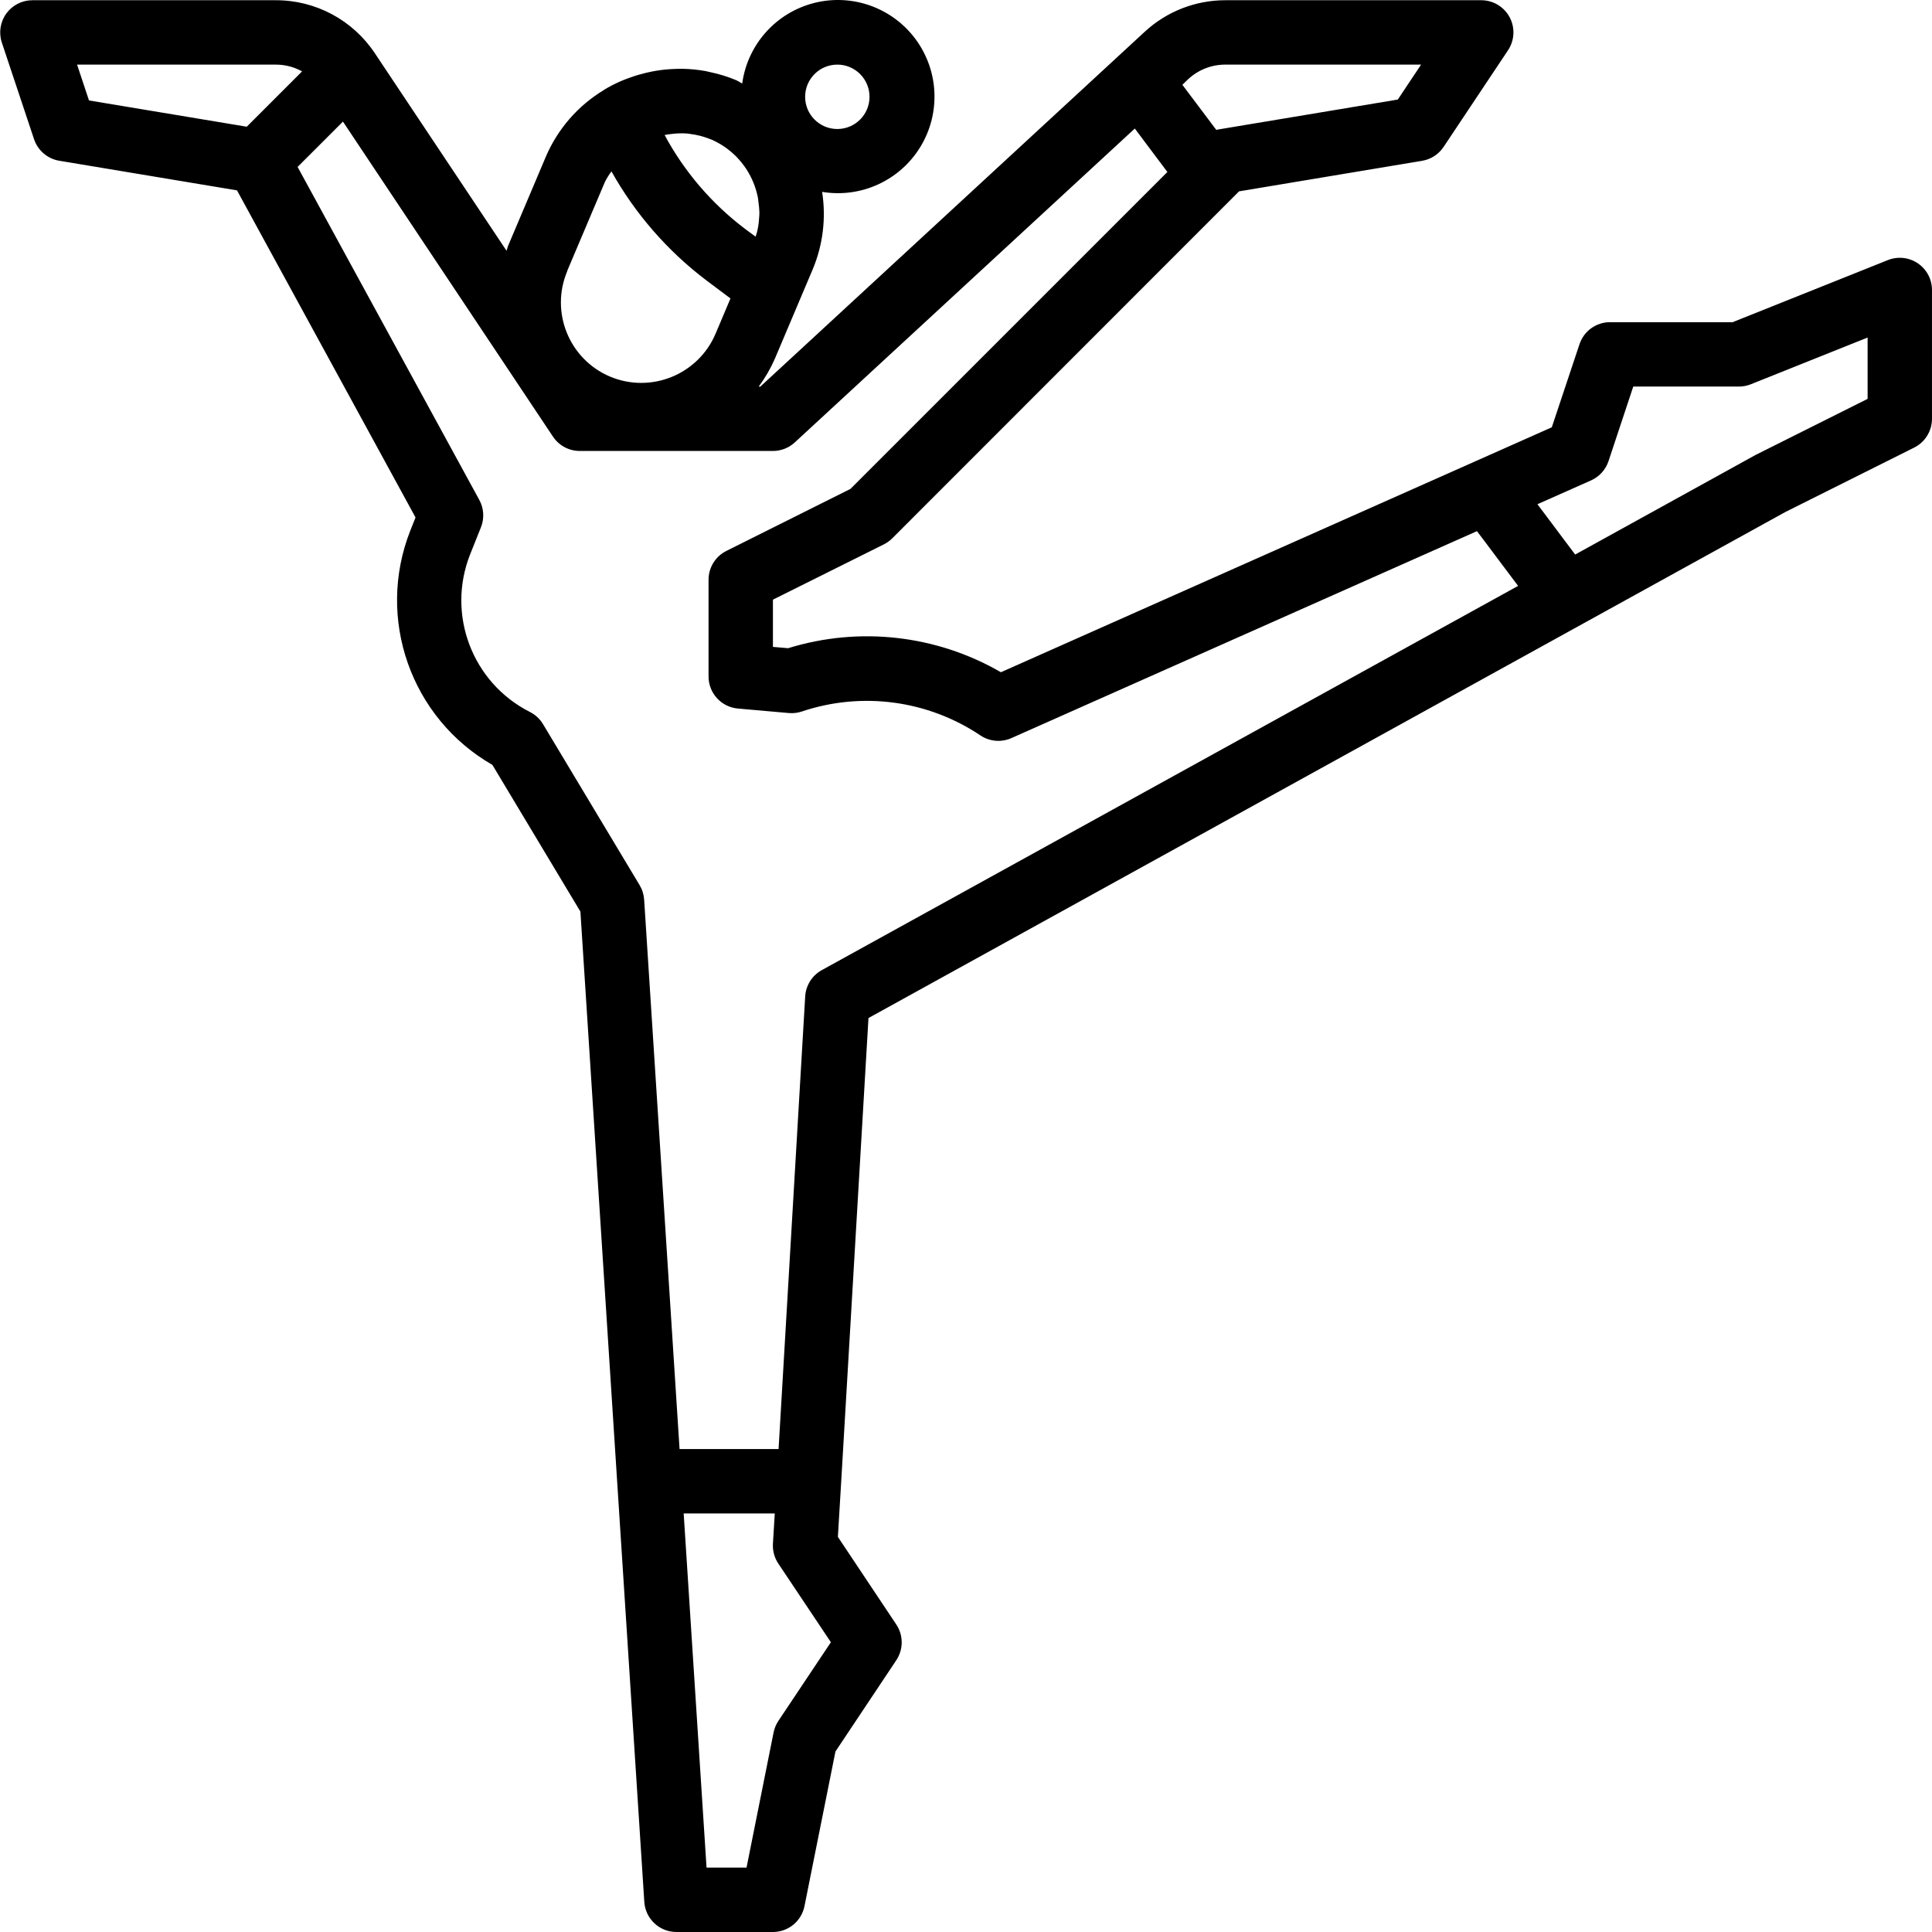
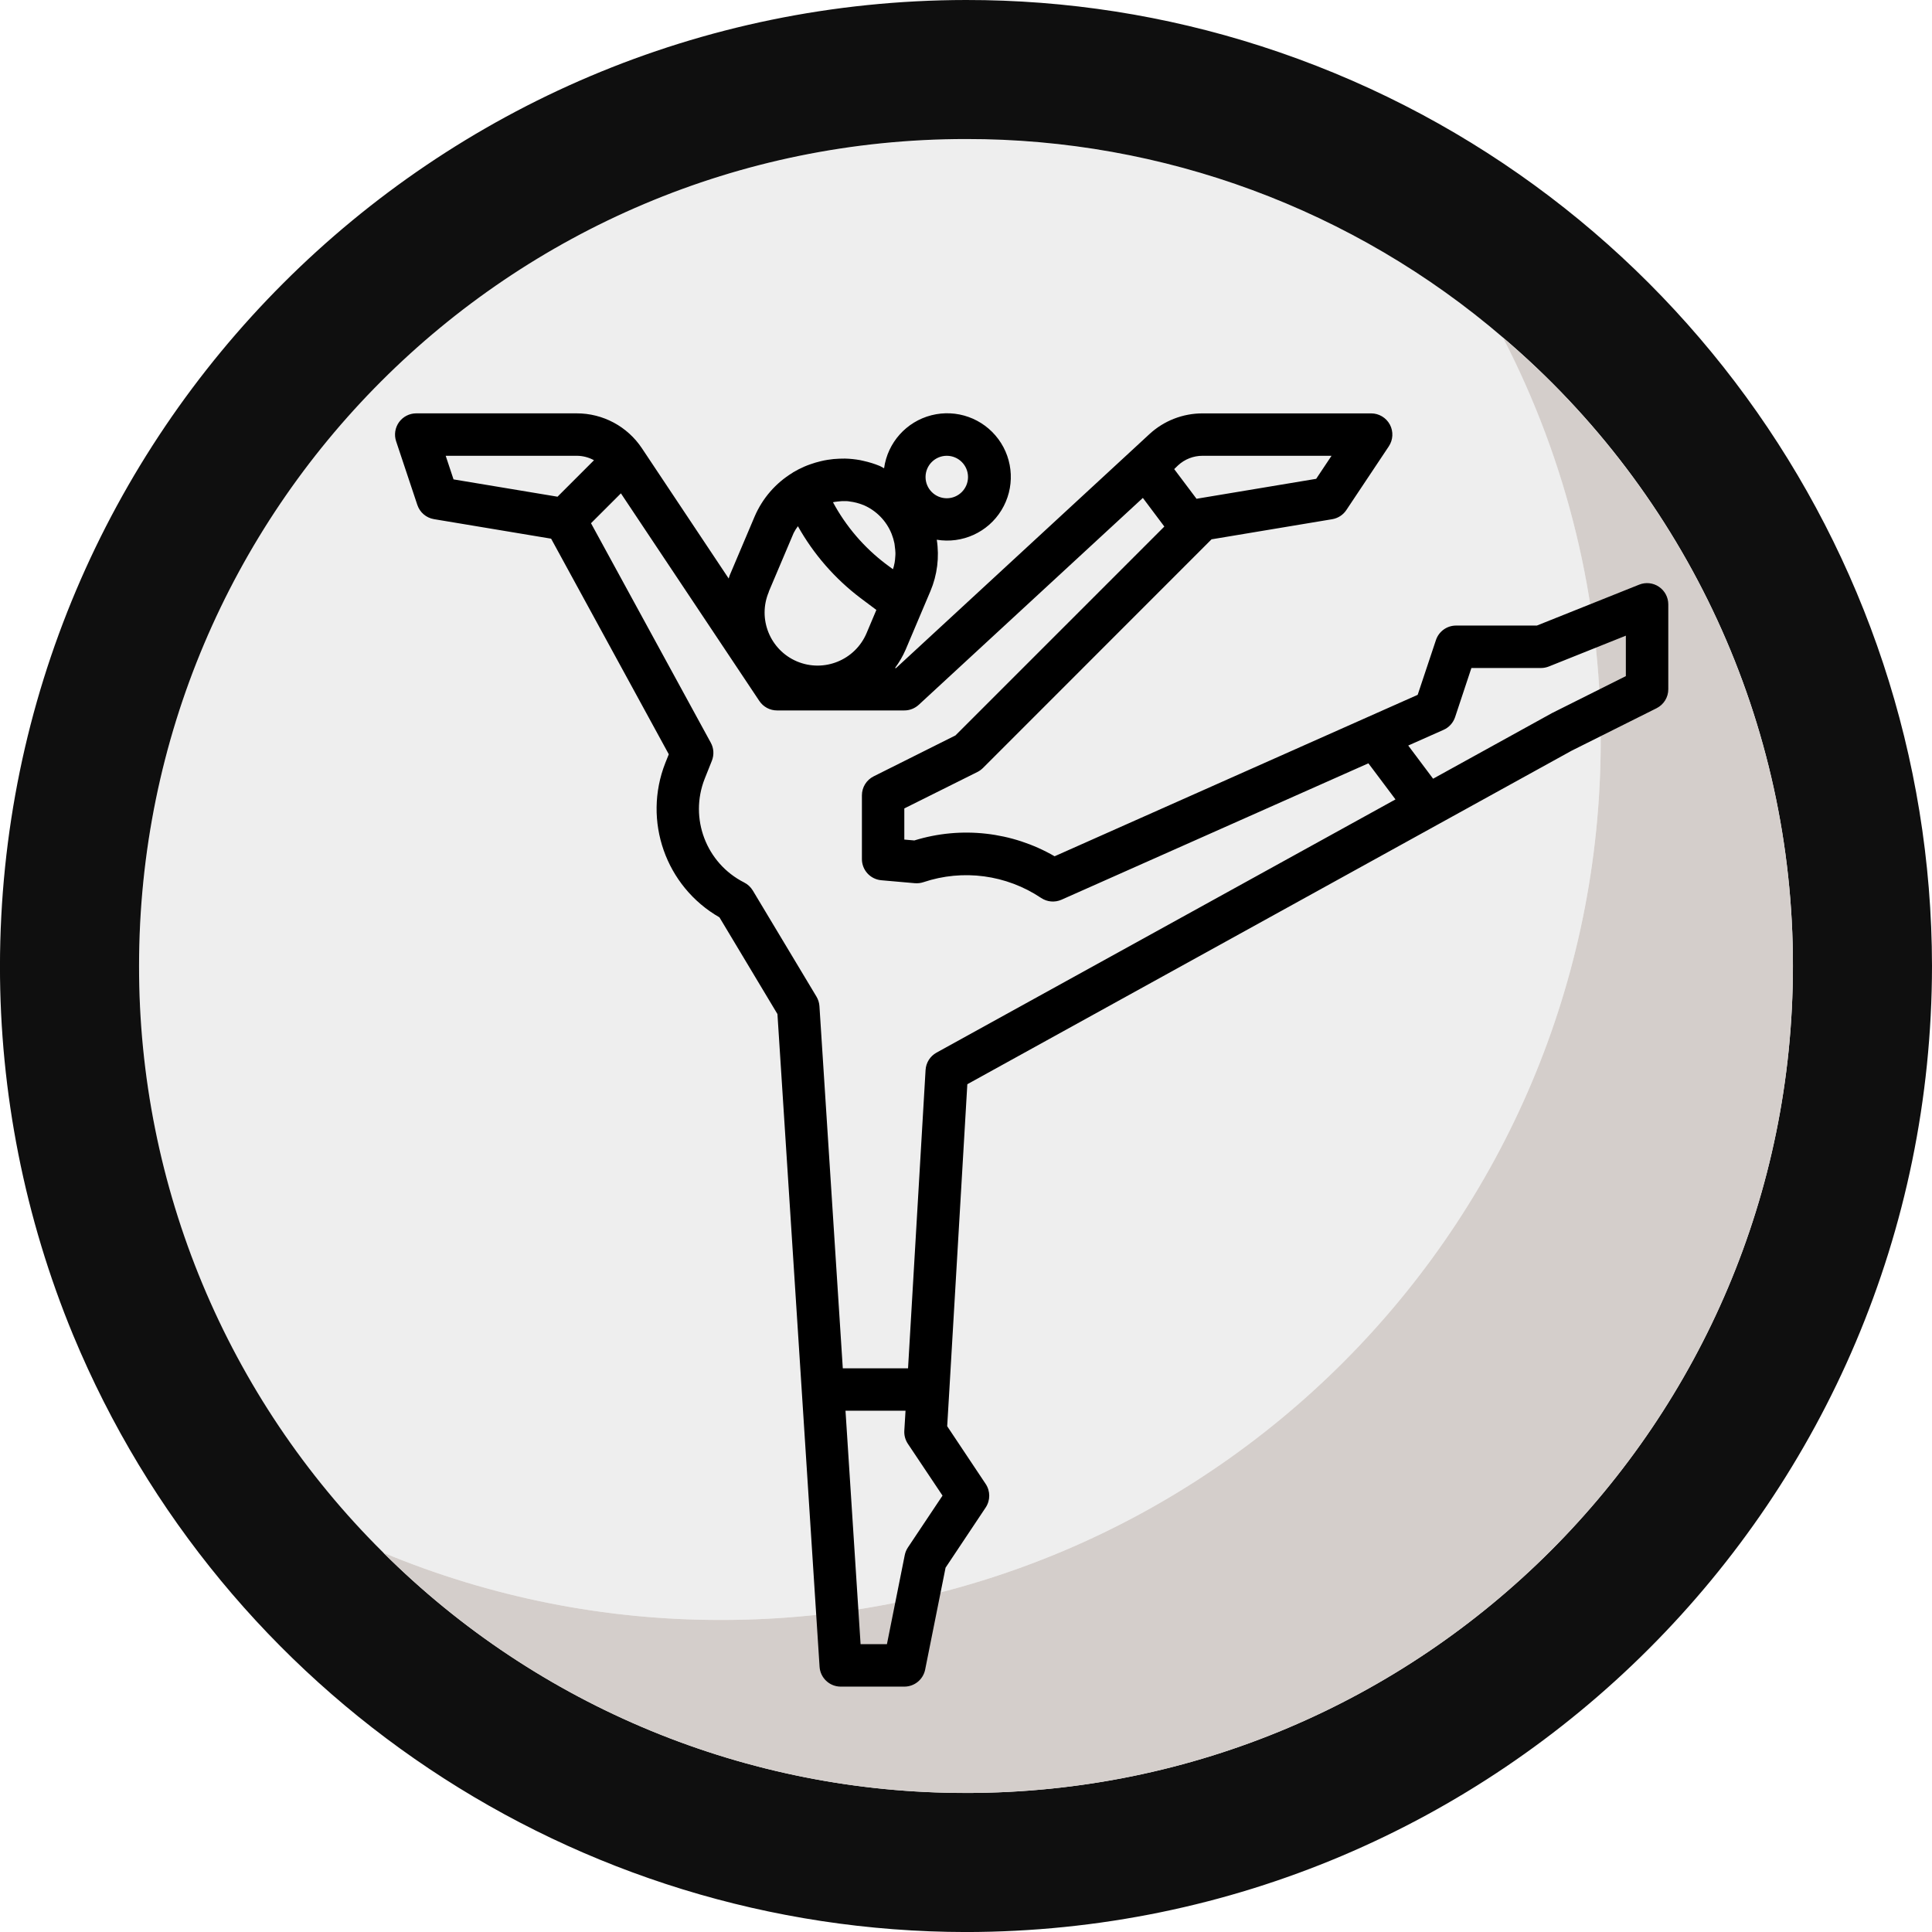
- <svg xmlns="http://www.w3.org/2000/svg" height="480pt" viewBox="0 0 480 480.053" width="480pt">
-   <path d="m476.516 65.43c-2.199-1.488-4.996-1.789-7.465-.801l-38.559 15.426h-30.465c-3.445-.004-6.504 2.203-7.59 5.473l-6.883 20.645-19.277 8.57-117.602 52.289c-16.023-9.27-35.191-11.434-52.879-5.969l-3.77-.328v-11.738l27.578-13.742c.766-.391 1.469-.898 2.078-1.504l84.57-84.609 1.598-1.598 45.48-7.586c2.18-.363 4.109-1.609 5.336-3.449l16-24c1.645-2.453 1.805-5.609.418-8.219-1.391-2.605-4.105-4.234-7.059-4.234h-63.566c-7.434-.008-14.598 2.793-20.055 7.84l-6.801 6.277-88.703 81.883h-.402c1.586-2.145 2.926-4.457 4-6.898l6.152-14.535 3.199-7.551c2.594-6.113 3.426-12.832 2.402-19.395 9.637 1.598 19.277-2.805 24.383-11.133s4.652-18.922-1.145-26.785c-5.797-7.859-15.777-11.426-25.246-9.016-9.465 2.414-16.523 10.32-17.848 20-.555-.266-1.035-.633-1.602-.863-1.977-.82-4.027-1.457-6.121-1.906-.48-.102-.949-.223-1.422-.32-1.852-.332-3.723-.52-5.602-.559-.695 0-1.383 0-2.07.039-1.5.047-2.992.191-4.473.434-.891.145-1.754.32-2.617.527-1.312.312-2.609.695-3.879 1.152-.762.27-1.512.543-2.25.863-1.484.641-2.93 1.383-4.32 2.215l-.094.09c-6.398 3.875-11.418 9.664-14.352 16.543l-9.359 22.098c-.176.406-.242.848-.395 1.254l-32.719-49.07c-5.477-8.254-14.727-13.207-24.633-13.184h-60.465c-2.57 0-4.984 1.234-6.488 3.32-1.504 2.086-1.914 4.766-1.102 7.207l8 24c.938 2.809 3.348 4.871 6.27 5.359l44.16 7.359 44.363 81.281-1.312 3.281c-8.566 21.777.121 46.543 20.414 58.199l21.863 36.445 9.16 142.059 6.715 104c.27 4.199 3.746 7.473 7.957 7.488h24c3.805 0 7.082-2.676 7.84-6.402l7.699-38.445 15.117-22.68c1.793-2.691 1.793-6.195 0-8.883l-14.512-21.766.801-13.32 6.801-115.602 177.191-97.801 50.641-27.941 32-16c2.711-1.355 4.426-4.129 4.422-7.16v-32c0-2.656-1.312-5.137-3.512-6.625zm-181.285-45.777c2.508-2.324 5.809-3.609 9.23-3.598h48.617l-5.785 8.68-44.586 7.43c-.176.023-.348.059-.52.105l-8.422-11.199zm-128.488 13.648c1.117-.148 2.246-.203 3.375-.16.438 0 .879.074 1.328.137 1.723.211 3.414.648 5.023 1.305h.055c4.887 2.062 8.742 6 10.707 10.926.457 1.152.812 2.344 1.055 3.562.078.398.094.801.152 1.215.121.797.195 1.598.223 2.398 0 .473 0 .945-.062 1.418-.039.754-.121 1.504-.242 2.246-.086.48-.199.961-.32 1.441-.086.344-.215.68-.32 1.016l-2.645-1.953c-8.25-6.246-15.059-14.191-19.961-23.301.52-.113 1.078-.195 1.633-.25zm41.285-17.246c4.418 0 8 3.582 8 8 0 4.418-3.582 8-8 8-4.418 0-8-3.582-8-8 0-4.418 3.582-8 8-8zm-67.094 51.199 9.367-22.098c.461-.898.996-1.758 1.602-2.566 5.906 10.547 13.93 19.762 23.566 27.062l6.008 4.504-3.719 8.801c-4.336 10.148-16.055 14.891-26.227 10.609-10.164-4.316-14.906-16.051-10.598-26.219zm-121.809-51.199h49.367c2.289-.004 4.539.574 6.543 1.68l-13.75 13.75-39.199-6.527zm174.246 411.559c-.578.871-.98 1.848-1.184 2.871l-6.719 33.57h-9.938l-5.68-88h22.633l-.457 7.527c-.102 1.738.363 3.461 1.328 4.91l13.074 19.562zm10.793-186.559c-2.402 1.324-3.957 3.789-4.121 6.527l-6.613 112.473h-24.602l-8.801-136.512c-.082-1.277-.469-2.516-1.125-3.609l-24-40c-.785-1.305-1.922-2.359-3.281-3.039-14.297-7.246-20.73-24.18-14.855-39.09l2.711-6.785c.883-2.211.734-4.707-.406-6.797l-45.152-82.746 11.27-11.262 52.184 78.277c1.484 2.227 3.984 3.562 6.656 3.562h48c2.012 0 3.949-.758 5.426-2.121l84.488-77.992 8.094 10.793-78.742 78.742-30.84 15.418c-2.715 1.355-4.426 4.125-4.426 7.16v24c-.016 4.156 3.156 7.633 7.297 8l12.633 1.117c1.094.098 2.195-.031 3.238-.375 14.918-5.02 31.32-2.824 44.395 5.945 2.281 1.52 5.18 1.77 7.688.656l115.68-51.418 1.816 2.402 8.406 11.199zm259.863-141.945-27.863 13.945-44.801 24.734-9.375-12.504 13.32-5.918c2.059-.918 3.637-2.66 4.344-4.801l6.145-18.512h26.23c1.02 0 2.031-.195 2.977-.57l29.023-11.613zm0 0" />
+ <svg xmlns="http://www.w3.org/2000/svg" width="62.145" height="62.145" viewBox="0 0 62.145 62.145" version="1.1" id="svg8">
+   <defs id="defs12" />
+   <g id="Group_1705" data-name="Group 1705" transform="translate(0)">
+     <g id="Group_1696" data-name="Group 1696" transform="translate(0 0)">
+       <path id="Path_3054" data-name="Path 3054" d="M-3102.393-1312.567a28.288,28.288,0,0,1-28.29,28.291,28.152,28.152,0,0,1-10.87-2.165,26.518,26.518,0,0,1-7.855-18.869,26.6,26.6,0,0,1,26.6-26.6,26.46,26.46,0,0,1,17.277,6.388A28.17,28.17,0,0,1-3102.393-1312.567Z" transform="translate(3153.882 1336.384)" fill="#eee" />
+       <path id="Path_3055" data-name="Path 3055" d="M-3113.844-1335.425a30.819,30.819,0,0,0-9.493-1.485,31.108,31.108,0,0,0-31.073,31.073,31.014,31.014,0,0,0,2.354,11.873,31.134,31.134,0,0,0,28.719,19.2,31.1,31.1,0,0,0,31.073-31.073A31.12,31.12,0,0,0-3113.844-1335.425Zm-9.493,56.187a26.507,26.507,0,0,1-18.743-7.731,26.517,26.517,0,0,1-7.856-18.869,26.6,26.6,0,0,1,26.6-26.6,26.461,26.461,0,0,1,17.276,6.388,26.48,26.48,0,0,1,9.322,20.211A26.6,26.6,0,0,1-3123.336-1279.237Z" transform="translate(3154.409 1336.91)" fill="#0f0f0f" />
+       <path id="Path_3056" data-name="Path 3056" d="M-3095.286-1304.558a26.6,26.6,0,0,1-26.6,26.6,26.51,26.51,0,0,1-18.744-7.73,28.159,28.159,0,0,0,10.871,2.165,28.288,28.288,0,0,0,28.29-28.29,28.157,28.157,0,0,0-3.142-12.955A26.478,26.478,0,0,1-3095.286-1304.558Z" transform="translate(3152.958 1335.631)" fill="#d4cecb" />
+       <g id="g207" transform="translate(-0.7306462)">
+         <g id="g666">
+           <path d="m 54.093,18.874 c -0.188,-0.127 -0.426,-0.153 -0.637,-0.068 l -3.29,1.316 h -2.599 c -0.294,-3.2e-4 -0.555,0.188 -0.648,0.467 l -0.587,1.761 -1.645,0.731 -10.034,4.462 C 33.285,26.752 31.65,26.568 30.141,27.034 l -0.322,-0.028 v -1.002 l 2.353,-1.173 c 0.065,-0.033 0.125,-0.077 0.177,-0.128 l 7.216,-7.219 0.136,-0.136 3.881,-0.647 c 0.186,-0.031 0.351,-0.137 0.455,-0.294 l 1.365,-2.048 c 0.14,-0.209 0.154,-0.479 0.036,-0.701 -0.119,-0.222 -0.35,-0.361 -0.602,-0.361 h -5.424 c -0.634,-6.4e-4 -1.246,0.238 -1.711,0.669 l -0.58,0.536 -7.568,6.987 h -0.034 c 0.135,-0.183 0.25,-0.38 0.341,-0.589 l 0.525,-1.24 0.273,-0.644 c 0.221,-0.522 0.292,-1.095 0.205,-1.655 0.822,0.136 1.645,-0.239 2.08,-0.95 0.436,-0.711 0.397,-1.614 -0.098,-2.285 -0.495,-0.671 -1.346,-0.975 -2.154,-0.769 -0.808,0.206 -1.41,0.881 -1.523,1.706 -0.047,-0.023 -0.088,-0.054 -0.137,-0.074 -0.169,-0.07 -0.344,-0.124 -0.522,-0.163 -0.041,-0.009 -0.081,-0.019 -0.121,-0.027 -0.158,-0.028 -0.318,-0.044 -0.478,-0.048 -0.059,0 -0.118,0 -0.177,0.003 -0.128,0.004 -0.255,0.016 -0.382,0.037 -0.076,0.012 -0.15,0.027 -0.223,0.045 -0.112,0.027 -0.223,0.059 -0.331,0.098 -0.065,0.023 -0.129,0.046 -0.192,0.074 -0.127,0.055 -0.25,0.118 -0.369,0.189 l -0.008,0.008 c -0.546,0.331 -0.974,0.825 -1.225,1.412 l -0.799,1.885 c -0.015,0.035 -0.021,0.072 -0.034,0.107 L 21.38,14.421 C 20.913,13.717 20.124,13.294 19.279,13.296 h -5.159 c -0.219,0 -0.425,0.105 -0.554,0.283 -0.128,0.178 -0.163,0.407 -0.094,0.615 l 0.683,2.048 c 0.08,0.24 0.286,0.416 0.535,0.457 l 3.768,0.628 3.785,6.935 -0.112,0.28 c -0.731,1.858 0.01,3.971 1.742,4.966 l 1.865,3.11 0.782,12.121 0.573,8.874 c 0.023,0.358 0.32,0.638 0.679,0.639 h 2.048 c 0.325,0 0.604,-0.228 0.669,-0.546 l 0.657,-3.28 1.29,-1.935 c 0.153,-0.23 0.153,-0.529 0,-0.758 l -1.238,-1.857 0.068,-1.137 0.58,-9.864 15.119,-8.345 4.321,-2.384 2.73,-1.365 c 0.231,-0.116 0.378,-0.352 0.377,-0.611 v -2.73 c 0,-0.227 -0.112,-0.438 -0.3,-0.565 z M 38.625,14.968 c 0.214,-0.198 0.496,-0.308 0.788,-0.307 h 4.148 l -0.494,0.741 -3.804,0.634 c -0.015,0.002 -0.03,0.005 -0.044,0.009 l -0.719,-0.956 z m -10.963,1.165 c 0.095,-0.013 0.192,-0.017 0.288,-0.014 0.037,0 0.075,0.006 0.113,0.012 0.147,0.018 0.291,0.055 0.429,0.111 h 0.005 c 0.417,0.176 0.746,0.512 0.914,0.932 0.039,0.098 0.069,0.2 0.09,0.304 0.007,0.034 0.008,0.068 0.013,0.104 0.01,0.068 0.017,0.136 0.019,0.205 0,0.04 0,0.081 -0.005,0.121 -0.003,0.064 -0.01,0.128 -0.021,0.192 -0.007,0.041 -0.017,0.082 -0.027,0.123 -0.007,0.029 -0.018,0.058 -0.027,0.087 l -0.226,-0.167 c -0.704,-0.533 -1.285,-1.211 -1.703,-1.988 0.044,-0.01 0.092,-0.017 0.139,-0.021 z m 3.523,-1.472 c 0.377,0 0.683,0.306 0.683,0.683 0,0.377 -0.306,0.683 -0.683,0.683 -0.377,0 -0.683,-0.306 -0.683,-0.683 0,-0.377 0.306,-0.683 0.683,-0.683 z m -5.725,4.369 0.799,-1.885 c 0.039,-0.077 0.085,-0.15 0.137,-0.219 0.504,0.9 1.189,1.686 2.011,2.309 l 0.513,0.384 -0.317,0.751 c -0.37,0.866 -1.37,1.271 -2.238,0.905 -0.867,-0.368 -1.272,-1.37 -0.904,-2.237 z M 15.067,14.661 h 4.212 c 0.195,-3.2e-4 0.387,0.049 0.558,0.143 l -1.173,1.173 -3.345,-0.557 z m 14.867,35.116 c -0.049,0.074 -0.084,0.158 -0.101,0.245 l -0.573,2.864 h -0.848 l -0.485,-7.508 h 1.931 l -0.039,0.642 c -0.009,0.148 0.031,0.295 0.113,0.419 l 1.116,1.669 z m 0.921,-15.918 c -0.205,0.113 -0.338,0.323 -0.352,0.557 l -0.564,9.597 h -2.099 L 27.089,32.365 c -0.007,-0.109 -0.04,-0.215 -0.096,-0.308 L 24.945,28.644 C 24.878,28.533 24.781,28.443 24.665,28.385 23.445,27.766 22.896,26.322 23.398,25.049 l 0.231,-0.579 c 0.075,-0.189 0.063,-0.402 -0.035,-0.58 l -3.853,-7.06 0.962,-0.961 4.453,6.679 c 0.127,0.19 0.34,0.304 0.568,0.304 h 4.096 c 0.172,0 0.337,-0.065 0.463,-0.181 l 7.209,-6.655 0.691,0.921 -6.719,6.719 -2.631,1.316 c -0.232,0.116 -0.378,0.352 -0.378,0.611 v 2.048 c -0.001,0.355 0.269,0.651 0.623,0.683 l 1.078,0.095 c 0.093,0.008 0.187,-0.003 0.276,-0.032 1.273,-0.428 2.672,-0.241 3.788,0.507 0.195,0.13 0.442,0.151 0.656,0.056 l 9.87,-4.387 0.155,0.205 0.717,0.956 z m 22.173,-12.111 -2.377,1.19 -3.823,2.11 -0.8,-1.067 1.137,-0.505 c 0.176,-0.078 0.31,-0.227 0.371,-0.41 l 0.524,-1.579 h 2.238 c 0.087,0 0.173,-0.017 0.254,-0.049 l 2.476,-0.991 z m 0,0" id="path121" style="stroke-width:0.085" />
+         </g>
+       </g>
+     </g>
+   </g>
</svg>
